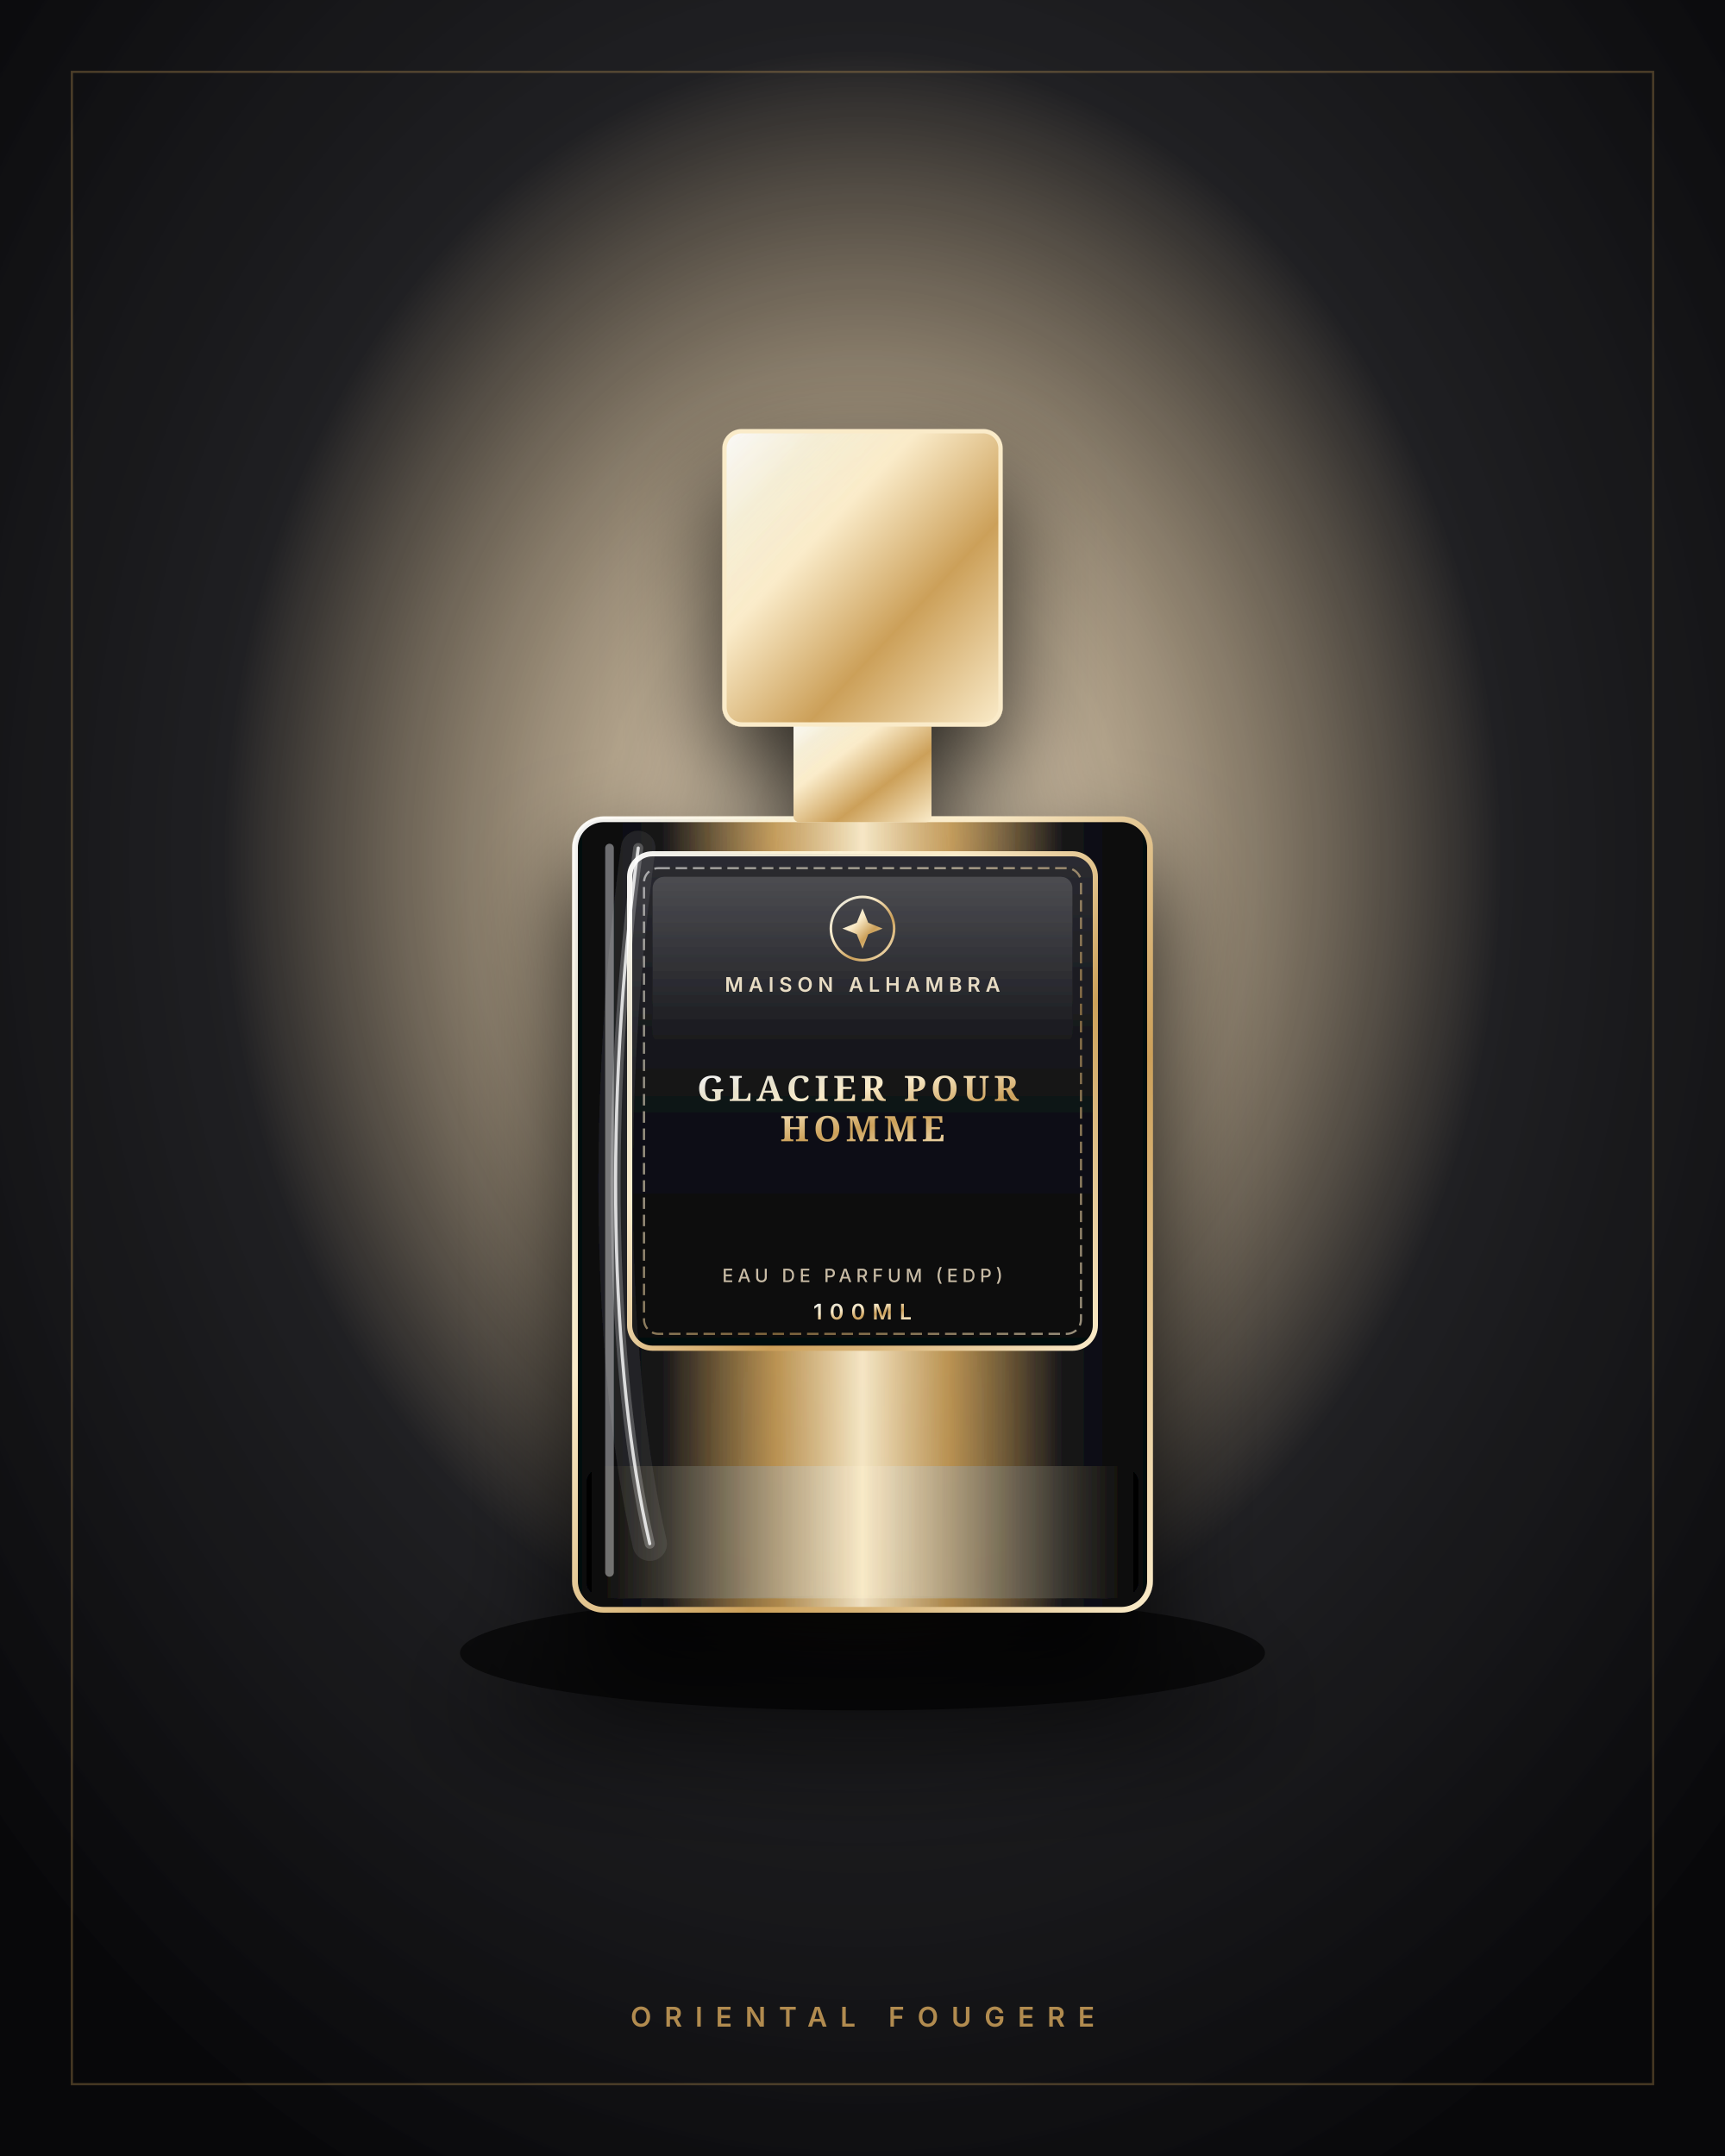
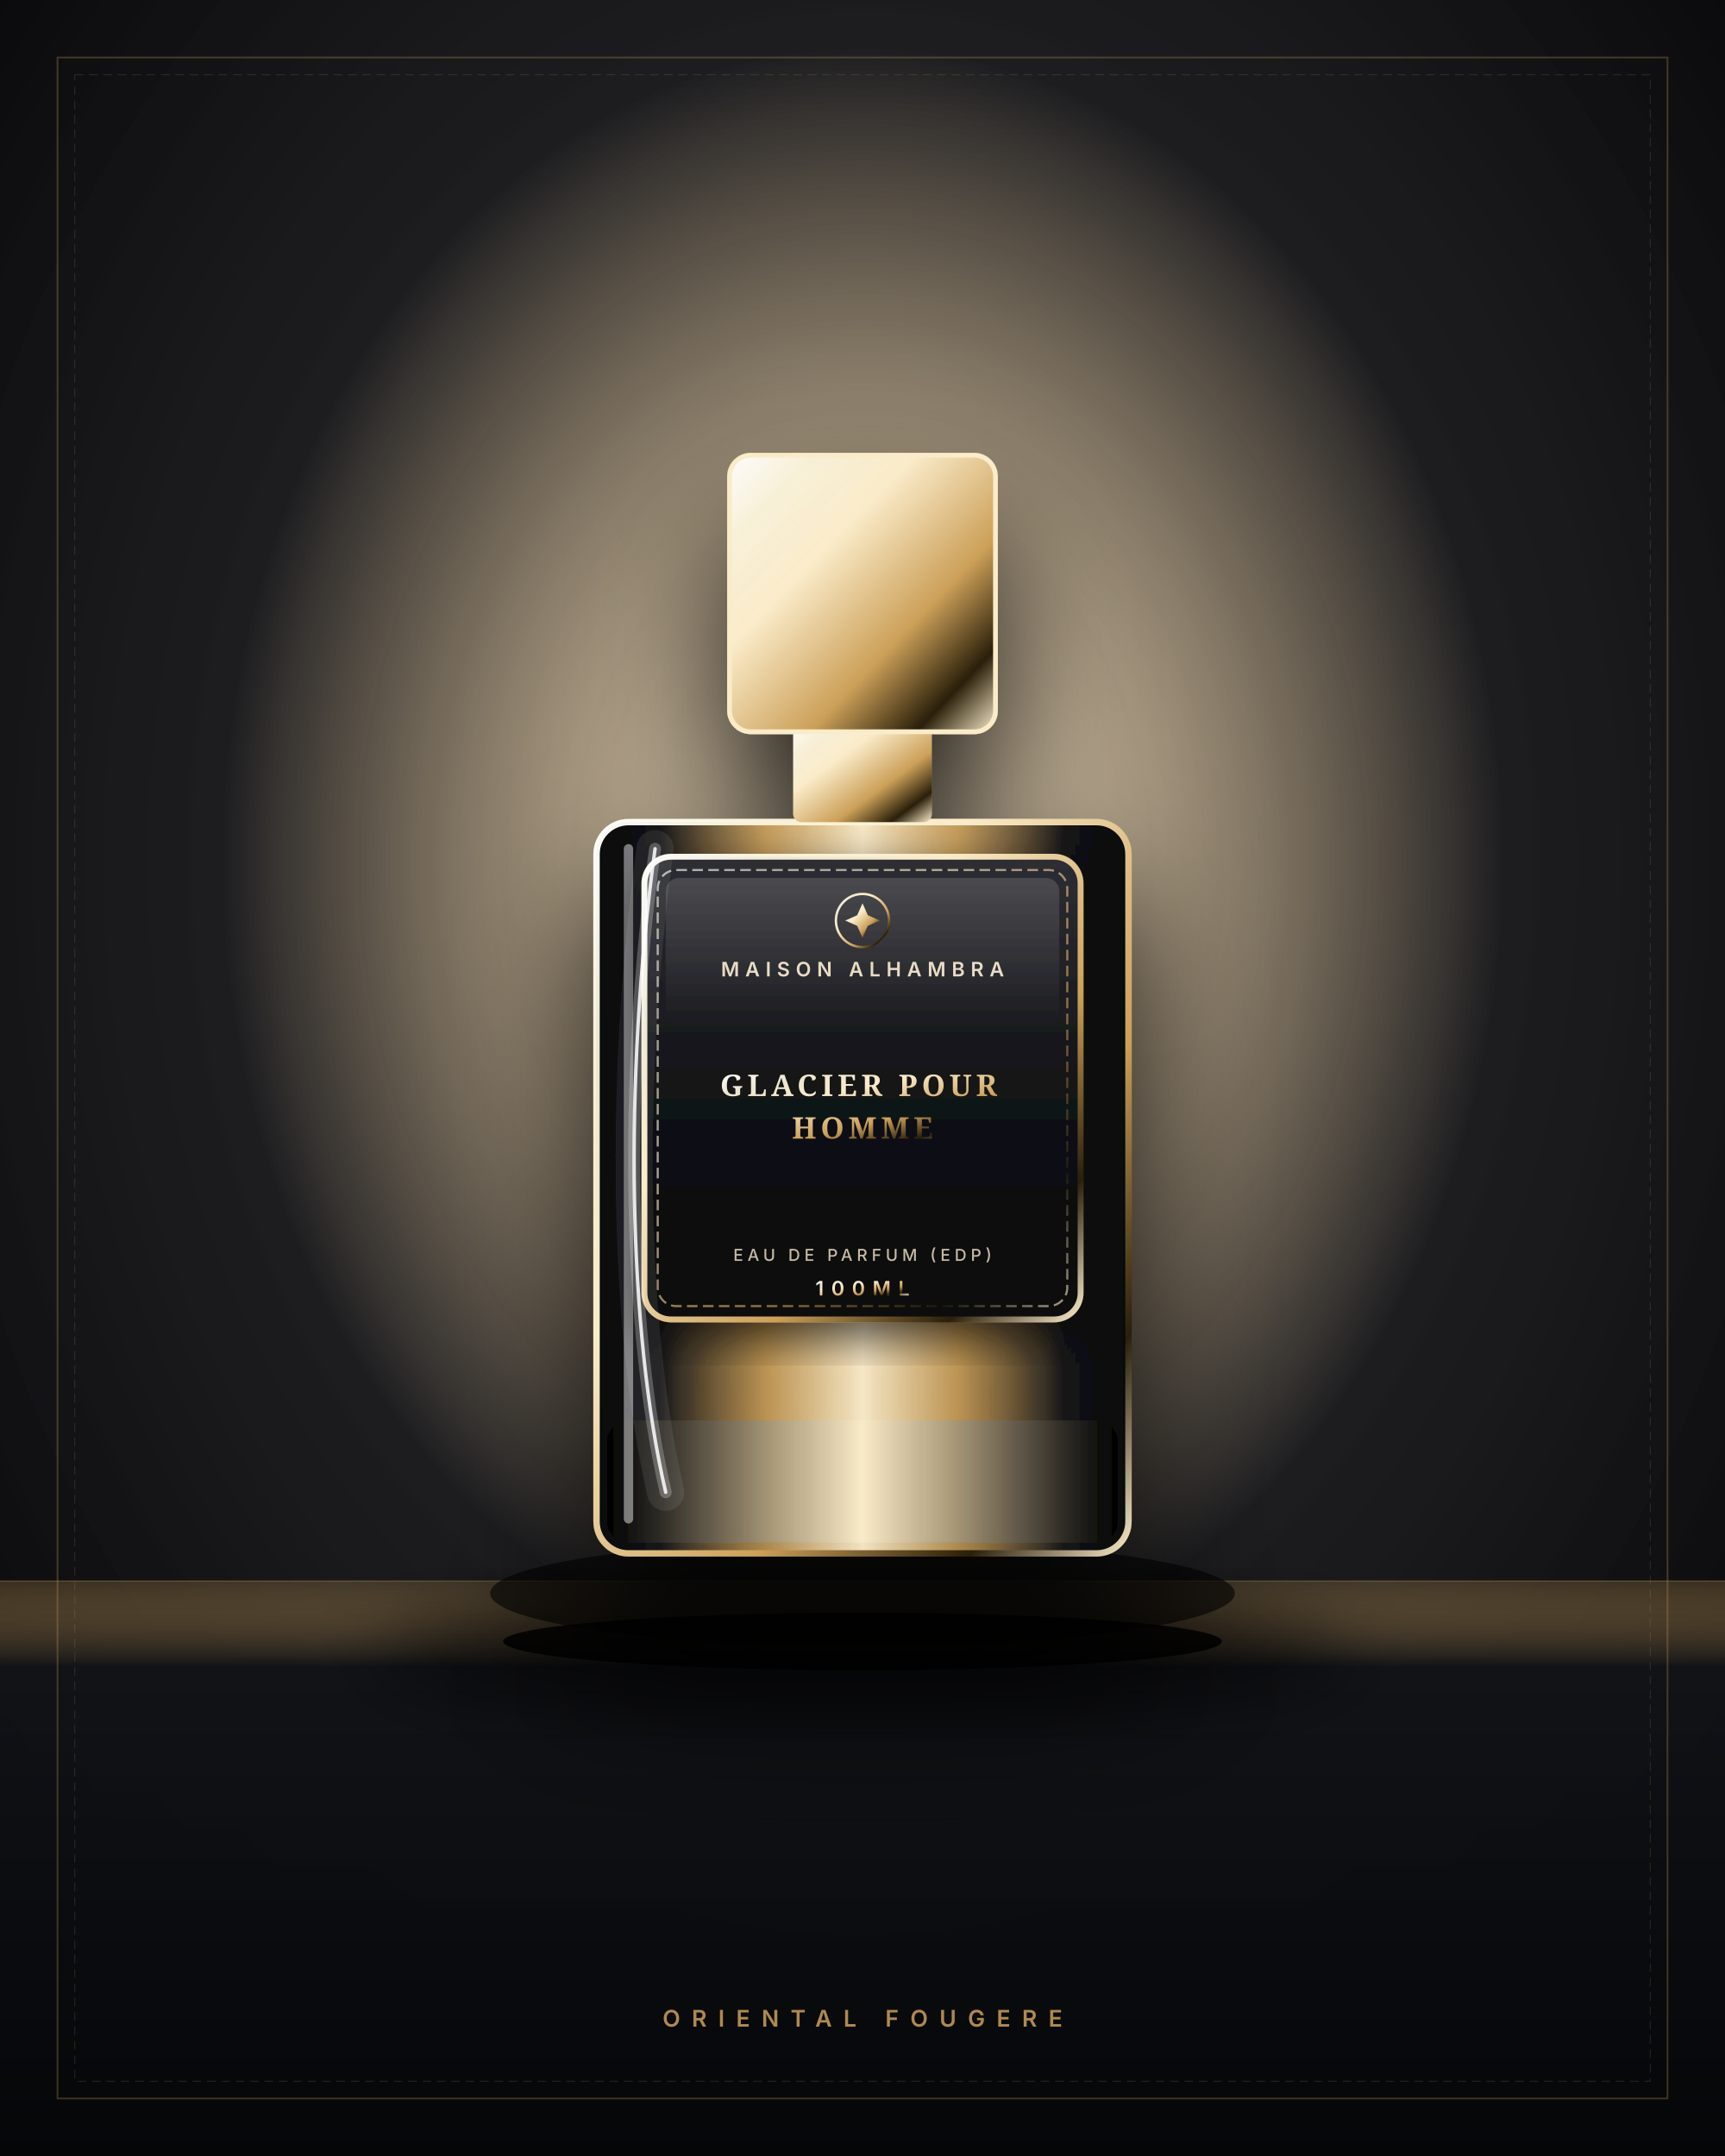
- <svg xmlns="http://www.w3.org/2000/svg" viewBox="0 0 600 750" width="600" height="750">
+ <svg xmlns="http://www.w3.org/2000/svg" viewBox="0 0 1200 1500" width="1200" height="1500">
  <defs>
    <radialGradient id="ambG" cx="50%" cy="40%" r="68%">
-       <stop offset="0%" stop-color="#cca059" stop-opacity="0.32" />
-       <stop offset="55%" stop-color="#151518" stop-opacity="0.95" />
+       <stop offset="0%" stop-color="#cca059" stop-opacity="0.36" />
+       <stop offset="55%" stop-color="#151518" stop-opacity="0.96" />
      <stop offset="100%" stop-color="#08080a" />
    </radialGradient>
+     <linearGradient id="pedestalG" x1="0%" y1="0%" x2="0%" y2="100%">
+       <stop offset="0%" stop-color="#cca059" stop-opacity="0.22" />
+       <stop offset="15%" stop-color="#121317" stop-opacity="0.95" />
+       <stop offset="100%" stop-color="#050608" />
+     </linearGradient>
    <linearGradient id="metalG" x1="0%" y1="0%" x2="100%" y2="100%">
-       <stop offset="0%" stop-color="#ffffff" stop-opacity="0.95" />
-       <stop offset="18%" stop-color="#fff8df" stop-opacity="0.9" />
+       <stop offset="0%" stop-color="#ffffff" stop-opacity="0.98" />
+       <stop offset="16%" stop-color="#fff8df" stop-opacity="0.92" />
      <stop offset="35%" stop-color="#faebc9" />
      <stop offset="65%" stop-color="#cca059" />
+       <stop offset="85%" stop-color="#2a1f0a" />
      <stop offset="100%" stop-color="#faebc9" />
    </linearGradient>
    <linearGradient id="bodyG" x1="0%" y1="0%" x2="100%" y2="0%">
      <stop offset="0%" stop-color="#050609" />
-       <stop offset="15%" stop-color="#151518" />
-       <stop offset="35%" stop-color="#cca059" stop-opacity="0.8" />
-       <stop offset="50%" stop-color="#faebc9" stop-opacity="0.95" />
-       <stop offset="65%" stop-color="#cca059" stop-opacity="0.8" />
-       <stop offset="85%" stop-color="#151518" />
+       <stop offset="12%" stop-color="#151518" />
+       <stop offset="32%" stop-color="#cca059" stop-opacity="0.82" />
+       <stop offset="50%" stop-color="#faebc9" stop-opacity="0.96" />
+       <stop offset="68%" stop-color="#cca059" stop-opacity="0.82" />
+       <stop offset="88%" stop-color="#151518" />
      <stop offset="100%" stop-color="#050609" />
    </linearGradient>
    <linearGradient id="baseG" x1="0%" y1="0%" x2="100%" y2="0%">
-       <stop offset="0%" stop-color="#000000" stop-opacity="0.8" />
-       <stop offset="50%" stop-color="#faebc9" stop-opacity="0.75" />
-       <stop offset="100%" stop-color="#000000" stop-opacity="0.8" />
+       <stop offset="0%" stop-color="#000000" stop-opacity="0.85" />
+       <stop offset="50%" stop-color="#faebc9" stop-opacity="0.8" />
+       <stop offset="100%" stop-color="#000000" stop-opacity="0.85" />
    </linearGradient>
    <linearGradient id="labelG" x1="0%" y1="0%" x2="0%" y2="100%">
-       <stop offset="0%" stop-color="#2b2b31" />
-       <stop offset="50%" stop-color="#111216" />
-       <stop offset="100%" stop-color="#06070a" />
+       <stop offset="0%" stop-color="#2e2e34" />
+       <stop offset="50%" stop-color="#121317" />
+       <stop offset="100%" stop-color="#07080a" />
    </linearGradient>
    <linearGradient id="labelSheen" x1="0%" y1="0%" x2="0%" y2="100%">
-       <stop offset="0%" stop-color="#ffffff" stop-opacity="0.75" />
+       <stop offset="0%" stop-color="#ffffff" stop-opacity="0.8" />
      <stop offset="100%" stop-color="#ffffff" stop-opacity="0" />
    </linearGradient>
+     <filter id="softShadow" x="-20%" y="-20%" width="140%" height="140%">
+       <feGaussianBlur stdDeviation="24" />
+     </filter>
    <filter id="flaconShadow" x="-30%" y="-20%" width="160%" height="150%">
-       <feDropShadow dx="0" dy="18" stdDeviation="18" flood-color="#000000" flood-opacity="0.8" />
+       <feDropShadow dx="0" dy="28" stdDeviation="26" flood-color="#000000" flood-opacity="0.85" />
+     </filter>
+     <filter id="plaqueShadow" x="-10%" y="-10%" width="120%" height="120%">
+       <feDropShadow dx="0" dy="6" stdDeviation="8" flood-color="#000000" flood-opacity="0.65" />
    </filter>
  </defs>
-   <rect width="600" height="750" fill="url(#ambG)" />
-   <rect x="25" y="25" width="550" height="700" fill="none" stroke="#cca059" stroke-width="0.75" opacity="0.32" />
-   <g transform="translate(300, 365)" filter="url(#flaconShadow)">
+   <rect width="1200" height="1500" fill="url(#ambG)" />
+   <rect x="0" y="1100" width="1200" height="400" fill="url(#pedestalG)" />
+   <line x1="0" y1="1100" x2="1200" y2="1100" stroke="#cca059" stroke-width="0.8" opacity="0.35" />
+   <ellipse cx="600" cy="1150" rx="340" ry="42" fill="#000000" opacity="0.5" filter="url(#softShadow)" />
+   <ellipse cx="600" cy="1142" rx="250" ry="20" fill="#000000" opacity="0.85" />
+   <rect x="40" y="40" width="1120" height="1420" fill="none" stroke="#cca059" stroke-width="1.2" opacity="0.28" />
+   <rect x="52" y="52" width="1096" height="1396" fill="none" stroke="#cca059" stroke-width="0.6" stroke-dasharray="6,4" opacity="0.18" />
+   <g transform="translate(600, 720) scale(1.85)" filter="url(#flaconShadow)">
    <ellipse cx="0" cy="210" rx="140" ry="20" fill="#000000" opacity="0.6" />
-     <rect x="-100" y="-80" width="200" height="275" rx="10" fill="url(#bodyG)" stroke="url(#metalG)" stroke-width="2" />
-     <rect x="-96" y="145" width="192" height="46" rx="6" fill="url(#baseG)" opacity="0.95" />
-     <line x1="-88" y1="-70" x2="-88" y2="182" stroke="#ffffff" stroke-width="3" stroke-linecap="round" opacity="0.4" />
-     <rect x="-81.0" y="-68.0" width="162" height="172" rx="8" fill="url(#labelG)" stroke="url(#metalG)" stroke-width="1.8" />
-     <rect x="-76.0" y="-63.0" width="152" height="162" rx="5" fill="none" stroke="url(#metalG)" stroke-width="0.75" stroke-dasharray="4,2" opacity="0.6" />
-     <rect x="-73.0" y="-60.0" width="146" height="58.5" rx="4" fill="url(#labelSheen)" opacity="0.22" />
-     <g transform="translate(0, -42.0)">
-       <circle cx="0" cy="0" r="11" fill="none" stroke="url(#metalG)" stroke-width="0.9" />
-       <polygon points="0,-7 2,-2 7,0 2,2 0,7 -2,2 -7,0 -2,-2" fill="url(#metalG)" />
+     <rect x="-100" y="-80" width="200" height="275" rx="12" fill="url(#bodyG)" stroke="url(#metalG)" stroke-width="2.4" />
+     <rect x="-96" y="145" width="192" height="46" rx="8" fill="url(#baseG)" opacity="0.95" />
+     <line x1="-88" y1="-70" x2="-88" y2="182" stroke="#ffffff" stroke-width="3.5" stroke-linecap="round" opacity="0.45" />
+     <g filter="url(#plaqueShadow)">
+       <rect x="-82.0" y="-67.0" width="164" height="174" rx="10" fill="url(#labelG)" stroke="url(#metalG)" stroke-width="2.2" />
+       <rect x="-77.0" y="-62.0" width="154" height="164" rx="7" fill="none" stroke="url(#metalG)" stroke-width="0.8" stroke-dasharray="4,2" opacity="0.65" />
+       <rect x="-74.0" y="-59.0" width="148" height="55.7" rx="5" fill="url(#labelSheen)" opacity="0.18" />
+       <g transform="translate(0, -43.0)">
+         <circle cx="0" cy="0" r="10" fill="none" stroke="url(#metalG)" stroke-width="0.9" />
+         <polygon points="0,-6.5 2,-2 6.5,0 2,2 0,6.5 -2,2 -6.5,0 -2,-2" fill="url(#metalG)" />
+       </g>
+       <text x="0" y="-22.0" font-family="'Inter', sans-serif" font-size="7.5" font-weight="600" letter-spacing="2.2" fill="#e8dcc4" text-anchor="middle">MAISON ALHAMBRA</text>
+       <line x1="-64.0" y1="-14.0" x2="64.0" y2="-14.0" stroke="url(#metalG)" stroke-width="0.6" opacity="0.55" />
+       <text x="0" y="23.0" font-family="'Cinzel', serif" font-size="11.2" font-weight="700" letter-spacing="1.6" fill="url(#metalG)" text-anchor="middle">
+         <tspan x="0" dy="0">GLACIER POUR</tspan>
+         <tspan x="0" dy="16">HOMME</tspan>
+       </text>
+       <line x1="-60.0" y1="71.0" x2="60.0" y2="71.0" stroke="url(#metalG)" stroke-width="0.6" opacity="0.55" />
+       <text x="0" y="85.0" font-family="'Inter', sans-serif" font-size="6.2" font-weight="500" letter-spacing="1.6" fill="#c8bba4" text-anchor="middle">EAU DE PARFUM (EDP)</text>
+       <text x="0" y="98.0" font-family="'Inter', sans-serif" font-size="7.5" font-weight="600" letter-spacing="2.8" fill="url(#metalG)" text-anchor="middle">100ML</text>
    </g>
-     <text x="0" y="-20.0" font-family="'Inter', sans-serif" font-size="7" font-weight="600" letter-spacing="1.8" fill="#e8dcc4" text-anchor="middle">MAISON ALHAMBRA</text>
-     <line x1="-61.0" y1="-12.0" x2="61.0" y2="-12.0" stroke="url(#metalG)" stroke-width="0.6" opacity="0.5" />
-     <text x="0" y="18.0" font-family="'Cinzel', serif" font-size="12.2" font-weight="700" letter-spacing="1.6" fill="url(#metalG)" text-anchor="middle">
-       <tspan x="0" dy="0">GLACIER POUR</tspan>
-       <tspan x="0" dy="14">HOMME</tspan>
-     </text>
-     <line x1="-57.0" y1="66.0" x2="57.0" y2="66.0" stroke="url(#metalG)" stroke-width="0.6" opacity="0.5" />
-     <text x="0" y="81.0" font-family="'Inter', sans-serif" font-size="6.4" font-weight="500" letter-spacing="1.5" fill="#c8bba4" text-anchor="middle">EAU DE PARFUM (EDP)</text>
-     <text x="0" y="94.0" font-family="'Inter', sans-serif" font-size="7.5" font-weight="600" letter-spacing="2.5" fill="url(#metalG)" text-anchor="middle">100ML</text>
-     <rect x="-24" y="-115" width="48" height="36" rx="2" fill="url(#metalG)" />
-     <rect x="-48" y="-215" width="96" height="102" rx="6" fill="url(#metalG)" stroke="#faebc9" stroke-width="1.5" />
-     <path d="M-78,-70 C-90,18 -88,112 -74,172" fill="none" stroke="#ffffff" stroke-width="12" stroke-linecap="round" opacity="0.08" />
-     <path d="M-78,-70 C-90,18 -88,112 -74,172" fill="none" stroke="#ffffff" stroke-width="3.5" stroke-linecap="round" opacity="0.22" />
-     <path d="M-78,-70 C-90,18 -88,112 -74,172" fill="none" stroke="#ffffff" stroke-width="1.1" stroke-linecap="round" opacity="0.8" />
+     <rect x="-26" y="-118" width="52" height="38" rx="3" fill="url(#metalG)" />
+     <rect x="-50" y="-218" width="100" height="104" rx="8" fill="url(#metalG)" stroke="#faebc9" stroke-width="1.8" />
+     <path d="M-78,-70 C-90,18 -88,112 -74,172" fill="none" stroke="#ffffff" stroke-width="14" stroke-linecap="round" opacity="0.08" />
+     <path d="M-78,-70 C-90,18 -88,112 -74,172" fill="none" stroke="#ffffff" stroke-width="4.5" stroke-linecap="round" opacity="0.24" />
+     <path d="M-78,-70 C-90,18 -88,112 -74,172" fill="none" stroke="#ffffff" stroke-width="1.3" stroke-linecap="round" opacity="0.85" />
  </g>
-   <text x="300" y="705" font-family="'Inter', sans-serif" font-size="9.5" font-weight="600" letter-spacing="4.5" fill="#cca059" opacity="0.85" text-anchor="middle">ORIENTAL FOUGERE</text>
+   <text x="600" y="1410" font-family="'Inter', sans-serif" font-size="16" font-weight="600" letter-spacing="8" fill="#cca059" opacity="0.85" text-anchor="middle">ORIENTAL FOUGERE</text>
</svg>
